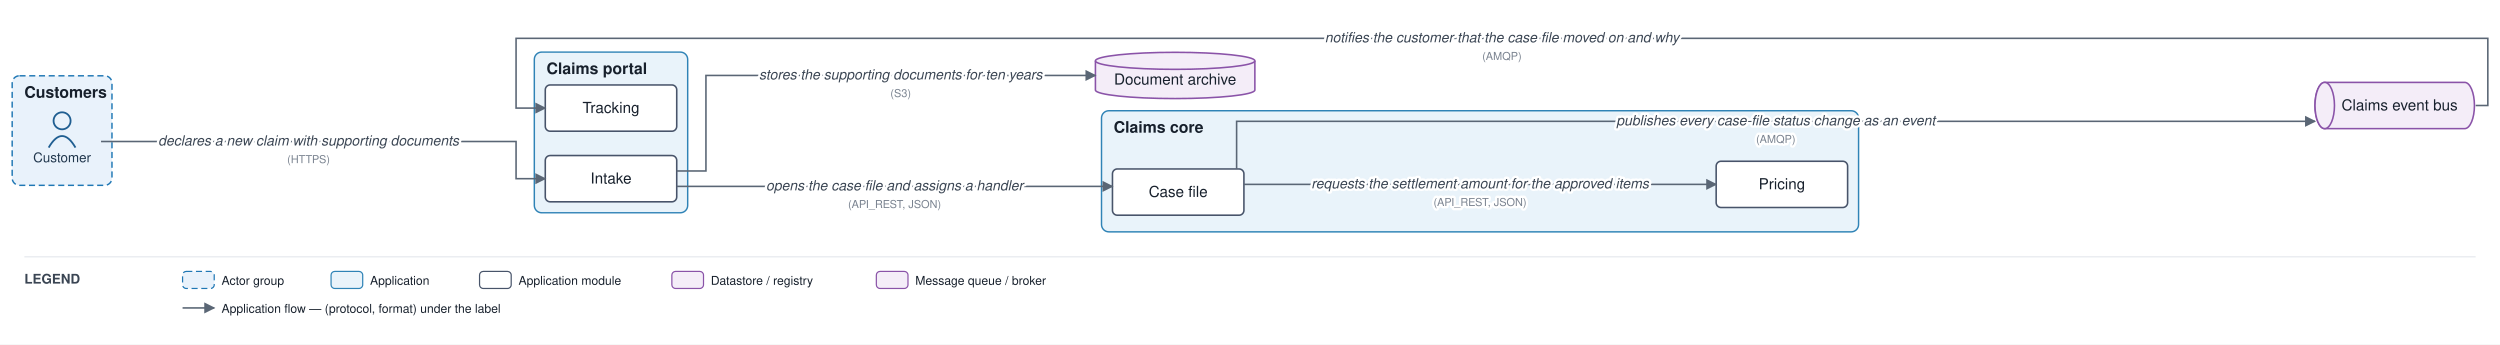
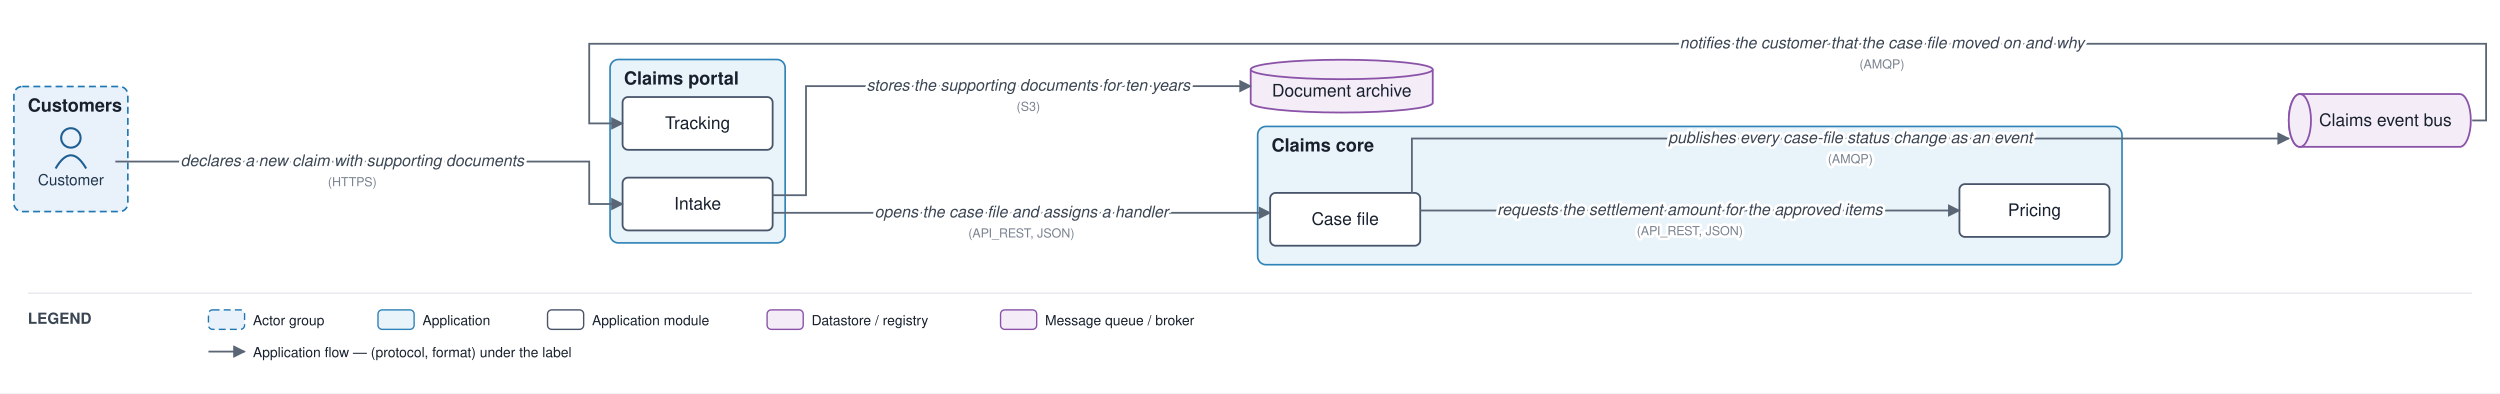
- <svg xmlns="http://www.w3.org/2000/svg" viewBox="0 0 2054 283" font-family="Helvetica,Arial,sans-serif">
+ <svg xmlns="http://www.w3.org/2000/svg" viewBox="0 0 1799 283" font-family="Helvetica,Arial,sans-serif">
  <defs>
    <marker id="arr" viewBox="0 0 10 10" refX="9" refY="5" markerWidth="7" markerHeight="7" orient="auto-start-reverse">
      <path d="M0,0 L10,5 L0,10 z" fill="#5a6675" />
    </marker>
  </defs>
-   <rect width="2054" height="283" fill="#ffffff" />
+   <rect width="1799" height="283" fill="#ffffff" />
  <rect x="10" y="62.257" width="82" height="90" rx="6" fill="#e9f2fb" stroke="#1f77b4" stroke-width="1.2" stroke-dasharray="5 3" />
  <text x="20" y="80.257" font-size="13" font-weight="bold" fill="#17202c">Customers</text>
  <rect x="439" y="42.807" width="126" height="132" rx="6" fill="#e9f3fa" stroke="#2f83b6" stroke-width="1.2" />
  <text x="449" y="60.807" font-size="13" font-weight="bold" fill="#17202c">Claims portal</text>
  <rect x="905" y="90.985" width="622" height="99.5" rx="6" fill="#e9f3fa" stroke="#2f83b6" stroke-width="1.2" />
  <text x="915" y="108.985" font-size="13" font-weight="bold" fill="#17202c">Claims core</text>
  <circle cx="51" cy="99.257" r="7" fill="none" stroke="#1f5e91" stroke-width="1.5" />
  <path d="M 40 121.257 q 11 -19 22 0" fill="none" stroke="#1f5e91" stroke-width="1.5" />
  <text x="51" y="133.257" font-size="11" text-anchor="middle" fill="#20364c">Customer</text>
  <rect x="448" y="127.807" width="108" height="38" rx="4" fill="#ffffff" stroke="#48546a" stroke-width="1.3" />
  <text x="502" y="150.807" font-size="12.5" text-anchor="middle" fill="#17202c">Intake</text>
  <rect x="448" y="69.807" width="108" height="38" rx="4" fill="#ffffff" stroke="#48546a" stroke-width="1.3" />
  <text x="502" y="92.807" font-size="12.5" text-anchor="middle" fill="#17202c">Tracking</text>
  <rect x="914" y="138.818" width="108" height="38" rx="4" fill="#ffffff" stroke="#48546a" stroke-width="1.3" />
  <text x="968" y="161.818" font-size="12.5" text-anchor="middle" fill="#17202c">Case file</text>
  <rect x="1410" y="132.485" width="108" height="38" rx="4" fill="#ffffff" stroke="#48546a" stroke-width="1.3" />
  <text x="1464" y="155.485" font-size="12.5" text-anchor="middle" fill="#17202c">Pricing</text>
  <path d="M 900 49.985 v 24 a 65.5 7 0 0 0 131 0 v -24" fill="#f4edf8" stroke="#8a53a8" stroke-width="1.3" />
  <ellipse cx="965.5" cy="49.985" rx="65.5" ry="7" fill="#f4edf8" stroke="#8a53a8" stroke-width="1.3" />
  <text x="965.5" y="69.485" font-size="12.5" text-anchor="middle" fill="#17202c">Document archive</text>
-   <path d="M 1910 67.68 h 115 a 8 19 0 0 1 0 38 h -115 a 8 19 0 0 1 0 -38" fill="#f4edf8" stroke="#8a53a8" stroke-width="1.3" />
-   <ellipse cx="1910" cy="86.68" rx="8" ry="19" fill="#f4edf8" stroke="#8a53a8" stroke-width="1.3" />
-   <text x="1971.5" y="90.68" font-size="12.5" text-anchor="middle" fill="#17202c">Claims event bus</text>
+   <path d="M 1655 67.68 h 115 a 8 19 0 0 1 0 38 h -115 a 8 19 0 0 1 0 -38" fill="#f4edf8" stroke="#8a53a8" stroke-width="1.3" />
+   <ellipse cx="1655" cy="86.68" rx="8" ry="19" fill="#f4edf8" stroke="#8a53a8" stroke-width="1.3" />
+   <text x="1716.5" y="90.68" font-size="12.5" text-anchor="middle" fill="#17202c">Claims event bus</text>
  <path d="M 83 116.257 L 424 116.257 L 424 146.807 L 448 146.807" fill="none" stroke="#5a6675" stroke-width="1.3" marker-end="url(#arr)" />
  <path d="M 556 153.14 L 914 153.14" fill="none" stroke="#5a6675" stroke-width="1.3" marker-end="url(#arr)" />
  <path d="M 556 140.473 L 580 140.473 L 580 61.985 L 900 61.985" fill="none" stroke="#5a6675" stroke-width="1.3" marker-end="url(#arr)" />
  <path d="M 1022 151.485 L 1410 151.485" fill="none" stroke="#5a6675" stroke-width="1.3" marker-end="url(#arr)" />
-   <path d="M 1016 138.818 L 1016 99.68 L 1902 99.68" fill="none" stroke="#5a6675" stroke-width="1.3" marker-end="url(#arr)" />
-   <path d="M 2034 86.68 L 2044 86.68 L 2044 31.5 L 424 31.5 L 424 88.807 L 448 88.807" fill="none" stroke="#5a6675" stroke-width="1.3" marker-end="url(#arr)" />
+   <path d="M 1016 138.818 L 1016 99.68 L 1647 99.68" fill="none" stroke="#5a6675" stroke-width="1.3" marker-end="url(#arr)" />
+   <path d="M 1779 86.68 L 1789 86.68 L 1789 31.5 L 424 31.5 L 424 88.807 L 448 88.807" fill="none" stroke="#5a6675" stroke-width="1.3" marker-end="url(#arr)" />
  <text x="253.5" y="119.507" font-size="11.5" text-anchor="middle" fill="#3a4553" font-style="italic" stroke="#ffffff" stroke-width="4" paint-order="stroke" stroke-linejoin="round">declares a new claim with supporting documents</text>
  <text x="253.5" y="134.007" font-size="9" text-anchor="middle" fill="#79828f" stroke="#ffffff" stroke-width="4" paint-order="stroke" stroke-linejoin="round">(HTTPS)</text>
  <text x="735" y="156.39" font-size="11.5" text-anchor="middle" fill="#3a4553" font-style="italic" stroke="#ffffff" stroke-width="4" paint-order="stroke" stroke-linejoin="round">opens the case file and assigns a handler</text>
  <text x="735" y="170.89" font-size="9" text-anchor="middle" fill="#79828f" stroke="#ffffff" stroke-width="4" paint-order="stroke" stroke-linejoin="round">(API_REST, JSON)</text>
  <text x="740" y="65.235" font-size="11.5" text-anchor="middle" fill="#3a4553" font-style="italic" stroke="#ffffff" stroke-width="4" paint-order="stroke" stroke-linejoin="round">stores the supporting documents for ten years</text>
  <text x="740" y="79.735" font-size="9" text-anchor="middle" fill="#79828f" stroke="#ffffff" stroke-width="4" paint-order="stroke" stroke-linejoin="round">(S3)</text>
  <text x="1216" y="154.735" font-size="11.5" text-anchor="middle" fill="#3a4553" font-style="italic" stroke="#ffffff" stroke-width="4" paint-order="stroke" stroke-linejoin="round">requests the settlement amount for the approved items</text>
  <text x="1216" y="169.235" font-size="9" text-anchor="middle" fill="#79828f" stroke="#ffffff" stroke-width="4" paint-order="stroke" stroke-linejoin="round">(API_REST, JSON)</text>
-   <text x="1459" y="102.93" font-size="11.5" text-anchor="middle" fill="#3a4553" font-style="italic" stroke="#ffffff" stroke-width="4" paint-order="stroke" stroke-linejoin="round">publishes every case-file status change as an event</text>
-   <text x="1459" y="117.43" font-size="9" text-anchor="middle" fill="#79828f" stroke="#ffffff" stroke-width="4" paint-order="stroke" stroke-linejoin="round">(AMQP)</text>
-   <text x="1234" y="34.75" font-size="11.5" text-anchor="middle" fill="#3a4553" font-style="italic" stroke="#ffffff" stroke-width="4" paint-order="stroke" stroke-linejoin="round">notifies the customer that the case file moved on and why</text>
-   <text x="1234" y="49.25" font-size="9" text-anchor="middle" fill="#79828f" stroke="#ffffff" stroke-width="4" paint-order="stroke" stroke-linejoin="round">(AMQP)</text>
-   <line x1="20" y1="211" x2="2034" y2="211" stroke="#e6e9ee" stroke-width="1" />
+   <text x="1331.5" y="102.93" font-size="11.5" text-anchor="middle" fill="#3a4553" font-style="italic" stroke="#ffffff" stroke-width="4" paint-order="stroke" stroke-linejoin="round">publishes every case-file status change as an event</text>
+   <text x="1331.5" y="117.43" font-size="9" text-anchor="middle" fill="#79828f" stroke="#ffffff" stroke-width="4" paint-order="stroke" stroke-linejoin="round">(AMQP)</text>
+   <text x="1354.25" y="34.75" font-size="11.5" text-anchor="middle" fill="#3a4553" font-style="italic" stroke="#ffffff" stroke-width="4" paint-order="stroke" stroke-linejoin="round">notifies the customer that the case file moved on and why</text>
+   <text x="1354.25" y="49.25" font-size="9" text-anchor="middle" fill="#79828f" stroke="#ffffff" stroke-width="4" paint-order="stroke" stroke-linejoin="round">(AMQP)</text>
+   <line x1="20" y1="211" x2="1779" y2="211" stroke="#e6e9ee" stroke-width="1" />
  <text x="20" y="233" font-size="11" font-weight="bold" fill="#3a4553">LEGEND</text>
  <rect x="150" y="223" width="26" height="14" rx="3" fill="#e9f2fb" stroke="#1f77b4" stroke-dasharray="5 3" />
  <text x="182" y="234" font-size="10" fill="#17202c">Actor group</text>
  <rect x="272" y="223" width="26" height="14" rx="3" fill="#e9f3fa" stroke="#2f83b6" />
  <text x="304" y="234" font-size="10" fill="#17202c">Application</text>
  <rect x="394" y="223" width="26" height="14" rx="3" fill="#ffffff" stroke="#48546a" />
  <text x="426" y="234" font-size="10" fill="#17202c">Application module</text>
  <rect x="552" y="223" width="26" height="14" rx="3" fill="#f4edf8" stroke="#8a53a8" />
  <text x="584" y="234" font-size="10" fill="#17202c">Datastore / registry</text>
  <rect x="720" y="223" width="26" height="14" rx="3" fill="#f4edf8" stroke="#8a53a8" />
  <text x="752" y="234" font-size="10" fill="#17202c">Message queue / broker</text>
  <line x1="150" y1="253" x2="176" y2="253" stroke="#5a6675" stroke-width="1.3" marker-end="url(#arr)" />
  <text x="182" y="257" font-size="10" fill="#17202c">Application flow — (protocol, format) under the label</text>
</svg>
